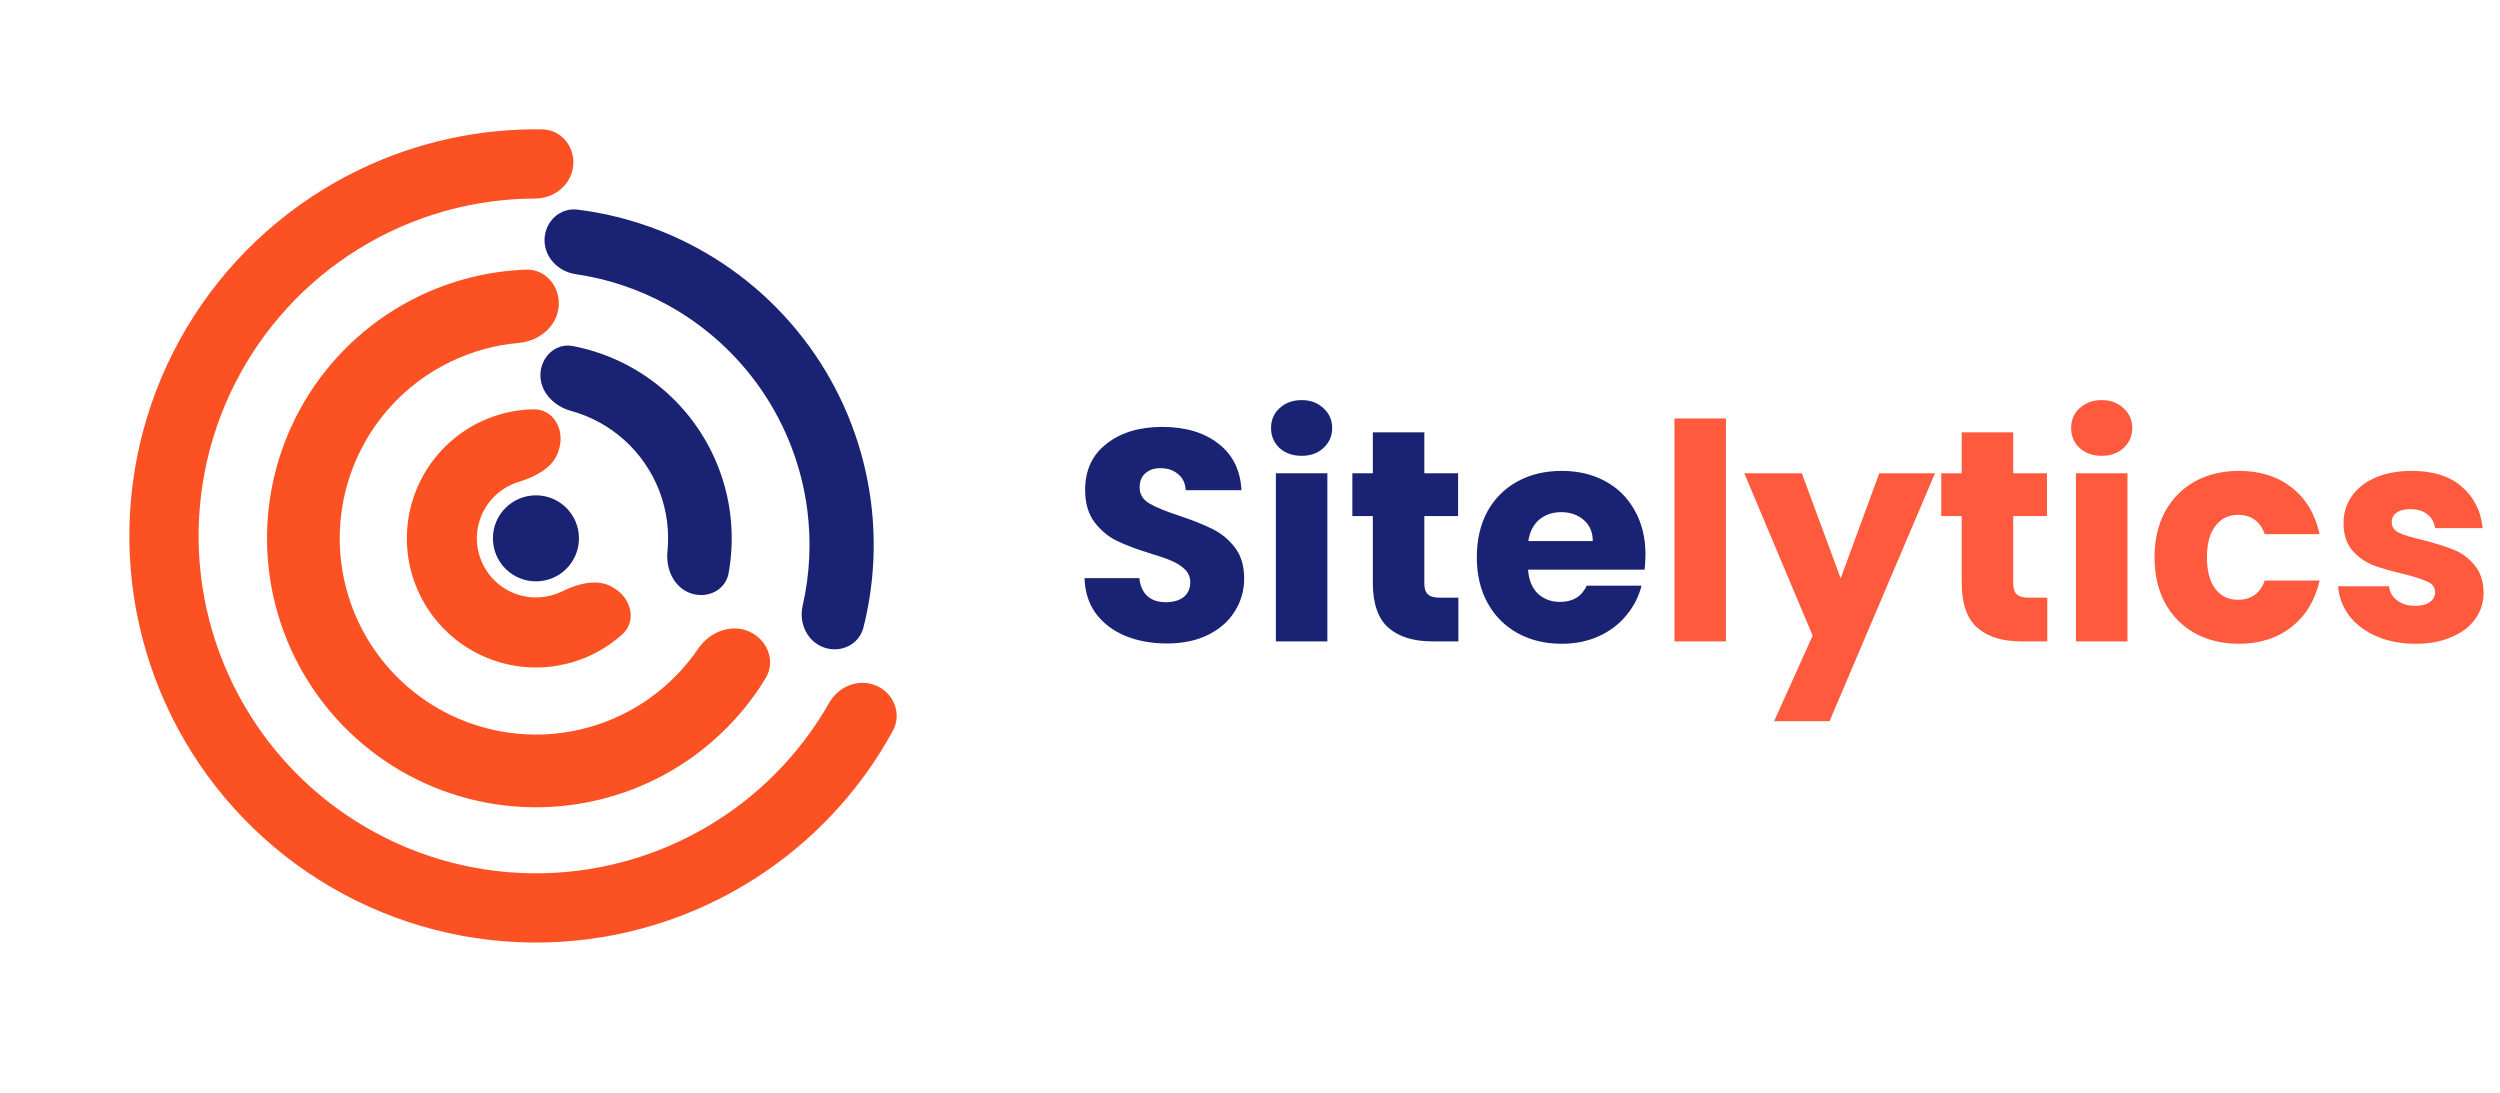
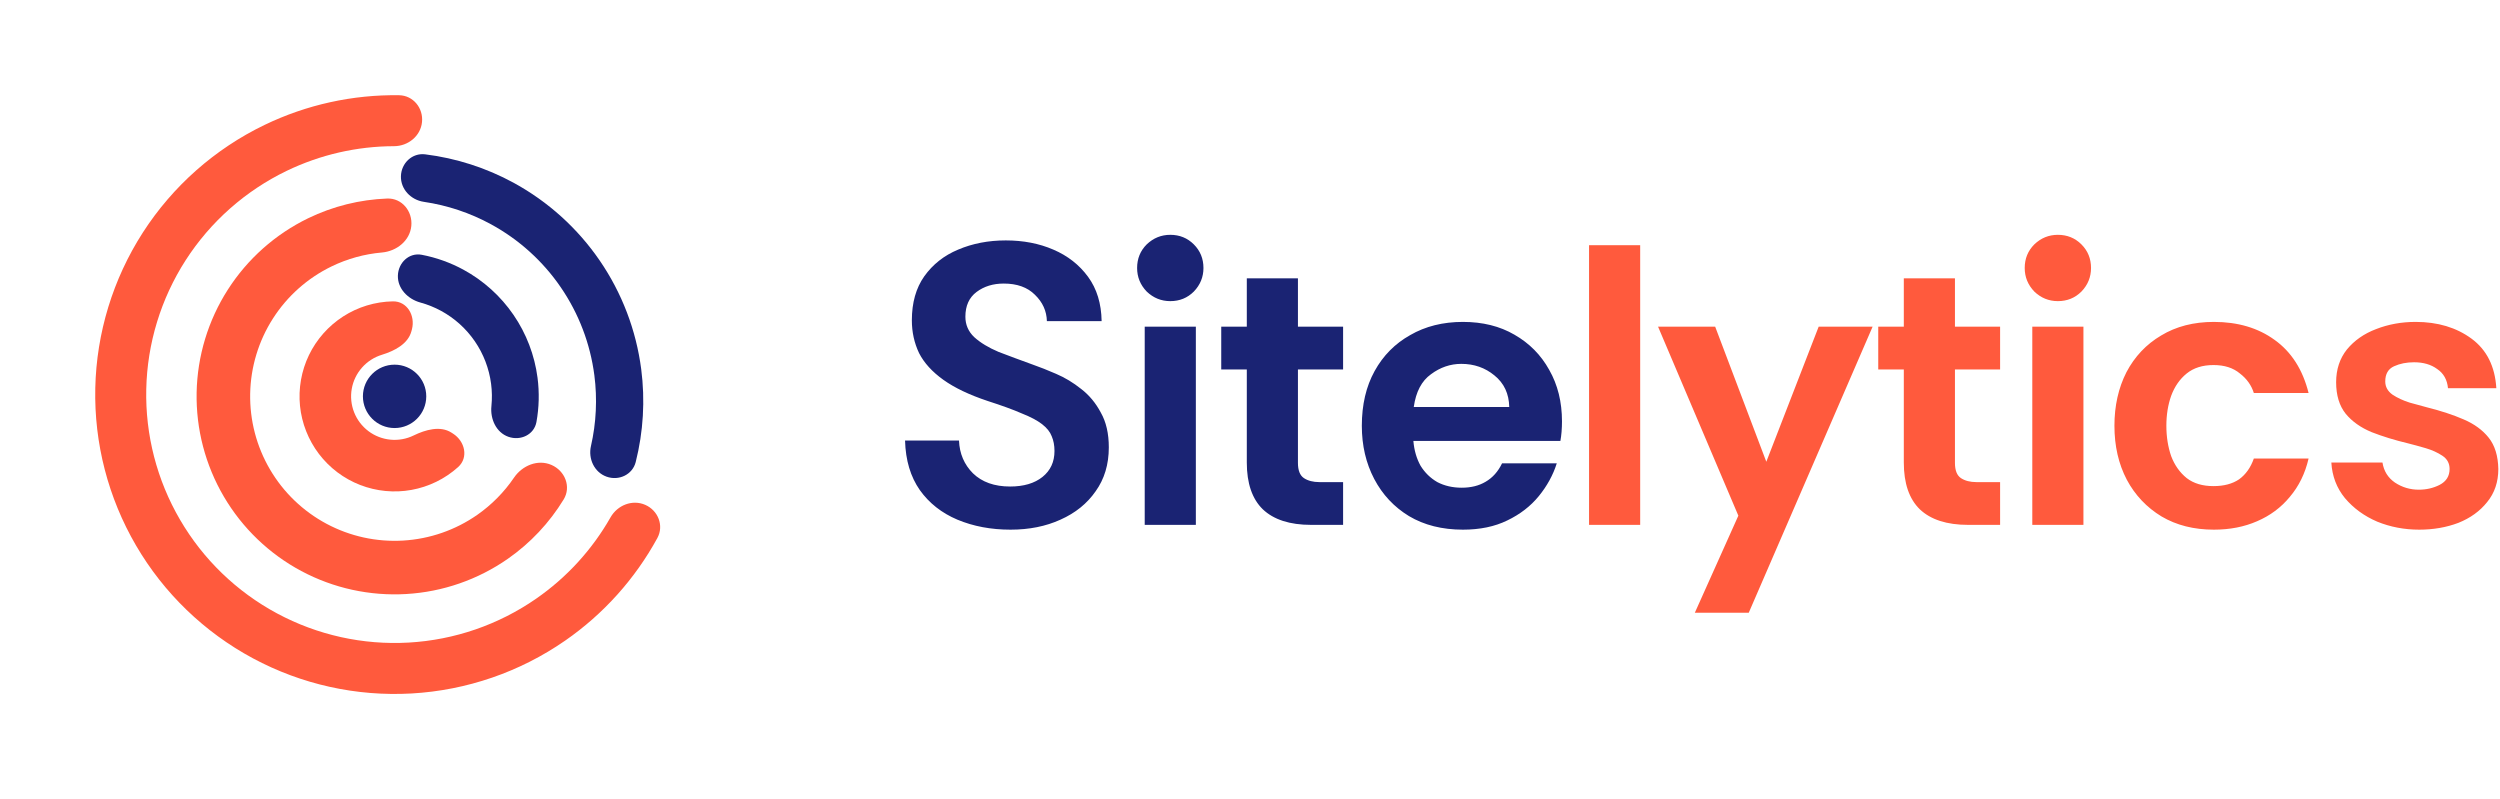
- <svg xmlns="http://www.w3.org/2000/svg" width="135" height="59" viewBox="0 0 135 59" fill="none">
-   <path d="M28.941 31.394C30.224 31.394 31.264 30.354 31.264 29.071C31.264 27.787 30.224 26.747 28.941 26.747C27.657 26.747 26.617 27.787 26.617 29.071C26.617 30.354 27.657 31.394 28.941 31.394Z" fill="#1A2373" />
-   <path d="M47.33 37.03C48.275 37.446 48.711 38.554 48.216 39.46C46.584 42.451 44.273 45.029 41.459 46.981C38.132 49.29 34.231 50.633 30.188 50.863C26.145 51.093 22.117 50.2 18.55 48.283C14.983 46.367 12.015 43.501 9.975 40.003C7.935 36.505 6.901 32.511 6.99 28.462C7.078 24.414 8.284 20.468 10.474 17.062C12.665 13.657 15.755 10.923 19.402 9.163C22.486 7.675 25.868 6.933 29.275 6.985C30.308 7.001 31.057 7.926 30.954 8.953C30.851 9.98 29.933 10.719 28.9 10.722C26.181 10.728 23.49 11.343 21.026 12.531C18 13.991 15.437 16.259 13.619 19.085C11.802 21.911 10.801 25.185 10.728 28.544C10.655 31.903 11.512 35.217 13.205 38.119C14.897 41.021 17.36 43.399 20.32 44.989C23.279 46.58 26.621 47.32 29.976 47.13C33.331 46.939 36.567 45.825 39.328 43.909C41.575 42.35 43.435 40.31 44.779 37.947C45.289 37.049 46.385 36.614 47.33 37.03Z" fill="#FC5223" />
-   <path d="M40.448 34.101C41.442 34.535 41.906 35.702 41.342 36.628C40.298 38.342 38.906 39.827 37.248 40.983C35.051 42.515 32.474 43.41 29.8 43.568C27.127 43.727 24.461 43.143 22.099 41.881C19.736 40.619 17.769 38.729 16.414 36.419C15.059 34.109 14.369 31.469 14.421 28.791C14.472 26.113 15.264 23.502 16.707 21.246C18.15 18.99 20.189 17.177 22.598 16.008C24.416 15.125 26.392 14.635 28.398 14.56C29.481 14.519 30.273 15.494 30.167 16.573C30.061 17.653 29.095 18.423 28.014 18.518C26.734 18.63 25.479 18.975 24.314 19.541C22.556 20.394 21.068 21.717 20.015 23.363C18.962 25.009 18.385 26.913 18.347 28.867C18.31 30.82 18.813 32.746 19.802 34.432C20.79 36.117 22.226 37.496 23.949 38.417C25.672 39.337 27.617 39.763 29.567 39.648C31.518 39.532 33.399 38.879 35.001 37.761C36.064 37.02 36.978 36.093 37.7 35.031C38.31 34.134 39.454 33.666 40.448 34.101Z" fill="#FC5223" />
-   <path d="M33.226 31.802C34.106 32.363 34.378 33.558 33.602 34.256C33.122 34.688 32.582 35.052 31.997 35.338C30.841 35.901 29.553 36.134 28.273 36.011C26.993 35.888 25.773 35.413 24.746 34.639C23.719 33.866 22.927 32.823 22.456 31.627C21.985 30.431 21.853 29.128 22.077 27.861C22.3 26.596 22.869 25.416 23.721 24.453C24.573 23.49 25.674 22.782 26.904 22.406C27.527 22.216 28.17 22.114 28.815 22.103C29.859 22.084 30.475 23.143 30.214 24.154L30.179 24.287C29.937 25.224 28.935 25.739 28.009 26.022C27.446 26.194 26.942 26.518 26.553 26.959C26.163 27.399 25.902 27.939 25.8 28.518C25.698 29.098 25.758 29.694 25.974 30.241C26.189 30.788 26.552 31.266 27.022 31.62C27.491 31.974 28.05 32.191 28.636 32.248C29.221 32.304 29.811 32.197 30.34 31.939C31.21 31.515 32.294 31.208 33.111 31.729L33.226 31.802Z" fill="#FC5223" />
-   <path d="M29.182 20.218C29.208 19.27 30.003 18.509 30.934 18.687C32.002 18.892 33.035 19.261 33.996 19.784C35.461 20.582 36.717 21.715 37.66 23.091C38.604 24.467 39.208 26.047 39.424 27.701C39.566 28.785 39.538 29.882 39.345 30.952C39.176 31.885 38.179 32.352 37.285 32.034C36.391 31.717 35.947 30.732 36.042 29.788C36.097 29.243 36.09 28.692 36.018 28.146C35.872 27.029 35.464 25.963 34.827 25.034C34.19 24.105 33.343 23.34 32.353 22.801C31.869 22.538 31.358 22.332 30.83 22.187C29.916 21.936 29.157 21.167 29.182 20.218Z" fill="#1A2373" />
-   <path d="M29.405 12.921C29.432 11.964 30.231 11.202 31.181 11.32C33.453 11.601 35.657 12.308 37.675 13.409C40.202 14.788 42.367 16.745 43.993 19.12C45.618 21.495 46.659 24.222 47.029 27.077C47.324 29.357 47.186 31.667 46.625 33.887C46.391 34.815 45.391 35.284 44.49 34.963C43.588 34.641 43.129 33.651 43.342 32.718C43.731 31.019 43.817 29.26 43.592 27.522C43.292 25.21 42.45 23.002 41.133 21.077C39.816 19.153 38.062 17.568 36.016 16.451C34.477 15.612 32.806 15.056 31.081 14.803C30.135 14.664 29.378 13.877 29.405 12.921Z" fill="#1A2373" />
-   <path d="M63.021 34.748C62.186 34.748 61.438 34.612 60.776 34.341C60.115 34.07 59.584 33.669 59.182 33.137C58.792 32.606 58.586 31.966 58.565 31.218H61.525C61.568 31.641 61.714 31.966 61.964 32.194C62.213 32.411 62.538 32.519 62.94 32.519C63.352 32.519 63.677 32.427 63.916 32.243C64.154 32.048 64.273 31.782 64.273 31.446C64.273 31.164 64.176 30.931 63.981 30.746C63.796 30.562 63.563 30.41 63.281 30.291C63.01 30.172 62.62 30.036 62.11 29.884C61.373 29.657 60.771 29.429 60.305 29.201C59.839 28.974 59.437 28.637 59.101 28.193C58.765 27.748 58.597 27.168 58.597 26.452C58.597 25.39 58.982 24.56 59.752 23.964C60.522 23.357 61.525 23.053 62.761 23.053C64.019 23.053 65.032 23.357 65.802 23.964C66.572 24.56 66.984 25.395 67.039 26.469H64.029C64.008 26.1 63.872 25.813 63.623 25.607C63.373 25.39 63.054 25.281 62.663 25.281C62.327 25.281 62.056 25.373 61.85 25.558C61.644 25.731 61.541 25.986 61.541 26.322C61.541 26.691 61.714 26.978 62.061 27.184C62.408 27.39 62.95 27.613 63.688 27.851C64.425 28.101 65.022 28.339 65.477 28.567C65.943 28.795 66.344 29.125 66.681 29.559C67.017 29.993 67.185 30.551 67.185 31.234C67.185 31.885 67.017 32.476 66.681 33.007C66.355 33.539 65.878 33.962 65.249 34.276C64.62 34.59 63.878 34.748 63.021 34.748ZM70.295 24.614C69.807 24.614 69.406 24.474 69.092 24.192C68.788 23.899 68.636 23.541 68.636 23.118C68.636 22.684 68.788 22.327 69.092 22.045C69.406 21.752 69.807 21.605 70.295 21.605C70.772 21.605 71.163 21.752 71.466 22.045C71.781 22.327 71.938 22.684 71.938 23.118C71.938 23.541 71.781 23.899 71.466 24.192C71.163 24.474 70.772 24.614 70.295 24.614ZM71.678 25.558V34.634H68.897V25.558H71.678ZM78.752 32.275V34.634H77.337C76.329 34.634 75.542 34.39 74.978 33.902C74.415 33.403 74.133 32.595 74.133 31.478V27.867H73.027V25.558H74.133V23.346H76.914V25.558H78.736V27.867H76.914V31.511C76.914 31.782 76.979 31.977 77.109 32.096C77.239 32.216 77.456 32.275 77.76 32.275H78.752ZM88.856 29.949C88.856 30.21 88.84 30.481 88.808 30.763H82.513C82.557 31.327 82.736 31.76 83.05 32.064C83.375 32.357 83.771 32.503 84.237 32.503C84.931 32.503 85.414 32.21 85.685 31.625H88.645C88.493 32.221 88.217 32.758 87.816 33.235C87.425 33.712 86.932 34.086 86.335 34.357C85.739 34.628 85.072 34.764 84.335 34.764C83.446 34.764 82.654 34.574 81.96 34.195C81.266 33.815 80.724 33.273 80.334 32.568C79.943 31.863 79.748 31.039 79.748 30.096C79.748 29.152 79.938 28.328 80.317 27.623C80.708 26.919 81.25 26.377 81.944 25.997C82.638 25.617 83.435 25.428 84.335 25.428C85.213 25.428 85.994 25.612 86.677 25.981C87.36 26.349 87.891 26.875 88.271 27.558C88.661 28.241 88.856 29.038 88.856 29.949ZM86.01 29.217C86.01 28.74 85.847 28.361 85.522 28.079C85.197 27.797 84.79 27.656 84.302 27.656C83.836 27.656 83.44 27.792 83.115 28.063C82.801 28.334 82.605 28.719 82.529 29.217H86.01Z" fill="#1A2373" />
-   <path d="M93.201 22.598V34.634H90.42V22.598H93.201ZM104.488 25.558L98.795 38.944H95.802L97.884 34.325L94.192 25.558H97.299L99.397 31.234L101.479 25.558H104.488ZM110.552 32.275V34.634H109.137C108.129 34.634 107.343 34.39 106.779 33.902C106.215 33.403 105.933 32.595 105.933 31.478V27.867H104.827V25.558H105.933V23.346H108.714V25.558H110.536V27.867H108.714V31.511C108.714 31.782 108.779 31.977 108.909 32.096C109.039 32.216 109.256 32.275 109.56 32.275H110.552ZM113.5 24.614C113.012 24.614 112.611 24.474 112.297 24.192C111.993 23.899 111.841 23.541 111.841 23.118C111.841 22.684 111.993 22.327 112.297 22.045C112.611 21.752 113.012 21.605 113.5 21.605C113.977 21.605 114.368 21.752 114.671 22.045C114.986 22.327 115.143 22.684 115.143 23.118C115.143 23.541 114.986 23.899 114.671 24.192C114.368 24.474 113.977 24.614 113.5 24.614ZM114.883 25.558V34.634H112.101V25.558H114.883ZM116.345 30.096C116.345 29.152 116.535 28.328 116.915 27.623C117.305 26.919 117.842 26.377 118.525 25.997C119.219 25.617 120.01 25.428 120.899 25.428C122.038 25.428 122.987 25.726 123.746 26.322C124.516 26.919 125.02 27.759 125.259 28.843H122.298C122.049 28.149 121.566 27.802 120.851 27.802C120.341 27.802 119.934 28.003 119.631 28.404C119.327 28.795 119.175 29.358 119.175 30.096C119.175 30.833 119.327 31.402 119.631 31.804C119.934 32.194 120.341 32.389 120.851 32.389C121.566 32.389 122.049 32.042 122.298 31.348H125.259C125.02 32.411 124.516 33.246 123.746 33.853C122.976 34.46 122.027 34.764 120.899 34.764C120.01 34.764 119.219 34.574 118.525 34.195C117.842 33.815 117.305 33.273 116.915 32.568C116.535 31.863 116.345 31.039 116.345 30.096ZM130.438 34.764C129.647 34.764 128.942 34.628 128.324 34.357C127.706 34.086 127.218 33.718 126.86 33.251C126.502 32.774 126.302 32.243 126.258 31.657H129.007C129.04 31.972 129.186 32.227 129.446 32.422C129.707 32.617 130.027 32.714 130.406 32.714C130.753 32.714 131.019 32.649 131.203 32.519C131.398 32.378 131.496 32.2 131.496 31.983C131.496 31.722 131.36 31.533 131.089 31.413C130.818 31.283 130.379 31.142 129.772 30.99C129.121 30.839 128.579 30.681 128.145 30.519C127.711 30.345 127.337 30.079 127.023 29.722C126.708 29.353 126.551 28.86 126.551 28.241C126.551 27.721 126.692 27.249 126.974 26.826C127.267 26.393 127.69 26.051 128.243 25.802C128.807 25.552 129.473 25.428 130.243 25.428C131.382 25.428 132.276 25.71 132.927 26.273C133.589 26.837 133.968 27.586 134.066 28.518H131.496C131.452 28.204 131.311 27.954 131.073 27.77C130.845 27.586 130.541 27.493 130.162 27.493C129.837 27.493 129.587 27.558 129.414 27.689C129.24 27.808 129.154 27.976 129.154 28.193C129.154 28.453 129.289 28.648 129.56 28.778C129.842 28.908 130.276 29.038 130.861 29.169C131.534 29.342 132.081 29.516 132.504 29.689C132.927 29.852 133.296 30.123 133.61 30.502C133.935 30.871 134.103 31.37 134.114 31.999C134.114 32.53 133.963 33.007 133.659 33.43C133.366 33.842 132.938 34.168 132.374 34.406C131.821 34.645 131.176 34.764 130.438 34.764Z" fill="#FF5A3D" />
+ <svg xmlns="http://www.w3.org/2000/svg" width="97" height="31" viewBox="0 0 97 31" fill="none">
+   <path d="M15.31 16.608C15.989 16.608 16.539 16.057 16.539 15.378C16.539 14.7 15.989 14.149 15.31 14.149C14.631 14.149 14.081 14.7 14.081 15.378C14.081 16.057 14.631 16.608 15.31 16.608Z" fill="#1A2373" />
+   <path d="M25.037 19.589C25.537 19.809 25.767 20.395 25.506 20.875C24.642 22.457 23.42 23.821 21.931 24.854C20.171 26.075 18.108 26.785 15.969 26.907C13.83 27.028 11.7 26.556 9.813 25.542C7.925 24.528 6.355 23.012 5.276 21.162C4.197 19.311 3.65 17.199 3.697 15.057C3.744 12.915 4.382 10.828 5.54 9.026C6.699 7.225 8.334 5.779 10.263 4.848C11.895 4.061 13.684 3.668 15.486 3.695C16.032 3.704 16.429 4.193 16.374 4.737C16.32 5.28 15.834 5.671 15.288 5.672C13.85 5.675 12.426 6.001 11.123 6.629C9.522 7.402 8.166 8.602 7.204 10.096C6.243 11.591 5.713 13.323 5.675 15.1C5.636 16.877 6.089 18.63 6.985 20.165C7.88 21.701 9.183 22.959 10.749 23.8C12.315 24.641 14.082 25.033 15.857 24.932C17.631 24.831 19.343 24.242 20.804 23.228C21.992 22.404 22.977 21.325 23.688 20.074C23.958 19.599 24.537 19.369 25.037 19.589Z" fill="#FF5A3D" />
+   <path d="M21.398 18.04C21.924 18.27 22.169 18.887 21.871 19.377C21.318 20.284 20.582 21.069 19.705 21.681C18.543 22.491 17.179 22.965 15.765 23.048C14.351 23.132 12.941 22.823 11.691 22.156C10.441 21.488 9.401 20.488 8.684 19.266C7.967 18.044 7.602 16.648 7.629 15.231C7.657 13.815 8.075 12.434 8.839 11.24C9.602 10.047 10.681 9.088 11.955 8.469C12.917 8.002 13.962 7.743 15.023 7.703C15.596 7.682 16.015 8.197 15.959 8.768C15.903 9.339 15.392 9.746 14.82 9.797C14.143 9.856 13.479 10.038 12.863 10.338C11.933 10.789 11.146 11.489 10.589 12.36C10.032 13.23 9.727 14.238 9.707 15.271C9.687 16.305 9.953 17.324 10.476 18.215C10.999 19.107 11.758 19.836 12.67 20.323C13.582 20.81 14.61 21.036 15.642 20.974C16.674 20.913 17.669 20.568 18.517 19.977C19.079 19.584 19.562 19.094 19.944 18.532C20.267 18.058 20.872 17.81 21.398 18.04Z" fill="#FF5A3D" />
+   <path d="M17.576 16.824C18.042 17.121 18.186 17.753 17.775 18.122C17.521 18.35 17.236 18.543 16.926 18.694C16.315 18.992 15.633 19.116 14.956 19.05C14.279 18.985 13.633 18.734 13.09 18.325C12.547 17.915 12.128 17.364 11.879 16.731C11.629 16.098 11.56 15.409 11.678 14.739C11.796 14.069 12.097 13.445 12.548 12.936C12.999 12.427 13.581 12.052 14.232 11.853C14.561 11.753 14.902 11.699 15.243 11.693C15.795 11.683 16.121 12.243 15.983 12.778L15.964 12.848C15.836 13.344 15.306 13.616 14.816 13.766C14.519 13.857 14.252 14.029 14.046 14.262C13.84 14.495 13.702 14.78 13.648 15.087C13.594 15.393 13.626 15.709 13.74 15.998C13.854 16.288 14.046 16.54 14.294 16.727C14.543 16.915 14.838 17.029 15.148 17.059C15.457 17.089 15.77 17.033 16.049 16.896C16.51 16.672 17.083 16.509 17.515 16.785L17.576 16.824Z" fill="#FF5A3D" />
+   <path d="M15.438 10.696C15.451 10.194 15.872 9.791 16.365 9.886C16.929 9.994 17.476 10.19 17.984 10.466C18.759 10.888 19.424 11.488 19.923 12.216C20.422 12.943 20.742 13.779 20.856 14.654C20.931 15.228 20.916 15.808 20.814 16.374C20.724 16.867 20.197 17.115 19.724 16.947C19.251 16.779 19.016 16.257 19.067 15.758C19.096 15.47 19.092 15.179 19.054 14.889C18.977 14.299 18.761 13.735 18.424 13.243C18.087 12.752 17.639 12.347 17.115 12.062C16.859 11.923 16.589 11.814 16.31 11.738C15.826 11.605 15.424 11.198 15.438 10.696Z" fill="#1A2373" />
+   <path d="M15.556 6.835C15.57 6.329 15.993 5.926 16.496 5.988C17.697 6.137 18.863 6.511 19.931 7.093C21.268 7.823 22.413 8.858 23.273 10.115C24.133 11.371 24.683 12.813 24.879 14.323C25.035 15.53 24.962 16.752 24.666 17.926C24.542 18.417 24.013 18.665 23.536 18.495C23.059 18.325 22.816 17.802 22.929 17.308C23.134 16.409 23.18 15.479 23.061 14.559C22.902 13.336 22.457 12.168 21.76 11.15C21.064 10.132 20.136 9.294 19.053 8.703C18.239 8.259 17.355 7.965 16.443 7.831C15.942 7.757 15.542 7.341 15.556 6.835Z" fill="#1A2373" />
+   <path d="M39.209 20.551C38.454 20.551 37.767 20.422 37.147 20.163C36.537 19.905 36.051 19.522 35.69 19.016C35.328 18.499 35.137 17.859 35.116 17.094H37.209C37.23 17.6 37.41 18.024 37.751 18.365C38.103 18.706 38.583 18.877 39.193 18.877C39.72 18.877 40.139 18.753 40.449 18.505C40.759 18.256 40.914 17.921 40.914 17.497C40.914 17.28 40.877 17.089 40.805 16.923C40.743 16.758 40.619 16.603 40.433 16.458C40.247 16.314 39.984 16.174 39.643 16.04C39.312 15.895 38.873 15.735 38.325 15.559C37.612 15.322 37.038 15.048 36.604 14.738C36.17 14.428 35.855 14.082 35.659 13.699C35.473 13.306 35.38 12.883 35.38 12.428C35.38 11.746 35.54 11.178 35.86 10.723C36.191 10.258 36.63 9.912 37.178 9.684C37.736 9.447 38.351 9.328 39.023 9.328C39.705 9.328 40.319 9.447 40.867 9.684C41.425 9.922 41.875 10.274 42.216 10.739C42.557 11.204 42.732 11.777 42.743 12.459H40.619C40.609 12.066 40.454 11.725 40.154 11.436C39.865 11.147 39.462 11.002 38.945 11.002C38.532 11.002 38.18 11.111 37.891 11.328C37.602 11.544 37.457 11.865 37.457 12.289C37.457 12.599 37.571 12.862 37.798 13.079C38.036 13.296 38.351 13.487 38.743 13.653C39.147 13.808 39.591 13.973 40.077 14.149C40.345 14.242 40.645 14.361 40.976 14.505C41.317 14.65 41.642 14.846 41.952 15.094C42.262 15.332 42.515 15.637 42.712 16.009C42.918 16.37 43.022 16.82 43.022 17.357C43.022 18.019 42.851 18.587 42.51 19.062C42.18 19.538 41.725 19.905 41.146 20.163C40.578 20.422 39.932 20.551 39.209 20.551ZM45.407 11.684C45.056 11.684 44.751 11.56 44.492 11.312C44.244 11.054 44.12 10.749 44.12 10.398C44.12 10.036 44.244 9.731 44.492 9.483C44.751 9.235 45.056 9.111 45.407 9.111C45.769 9.111 46.073 9.235 46.321 9.483C46.569 9.731 46.694 10.036 46.694 10.398C46.694 10.749 46.569 11.054 46.321 11.312C46.073 11.56 45.769 11.684 45.407 11.684ZM44.415 20.365V12.676H46.399V20.365H44.415ZM50.872 20.365C50.045 20.365 49.42 20.163 48.996 19.76C48.583 19.357 48.376 18.753 48.376 17.947V14.335H47.384V12.676H48.376V10.8H50.36V12.676H52.112V14.335H50.36V17.962C50.36 18.251 50.438 18.448 50.593 18.551C50.748 18.654 50.95 18.706 51.197 18.706H52.112V20.365H50.872ZM56.761 20.551C55.955 20.551 55.257 20.375 54.668 20.024C54.089 19.672 53.64 19.192 53.319 18.582C52.999 17.972 52.839 17.285 52.839 16.52C52.839 15.704 53.004 14.996 53.335 14.397C53.666 13.797 54.126 13.332 54.715 13.002C55.304 12.661 55.986 12.49 56.761 12.49C57.525 12.49 58.192 12.655 58.76 12.986C59.339 13.317 59.788 13.771 60.109 14.35C60.44 14.929 60.605 15.595 60.605 16.35C60.605 16.484 60.6 16.619 60.589 16.753C60.579 16.877 60.564 16.996 60.543 17.109H54.839C54.87 17.471 54.962 17.791 55.117 18.07C55.283 18.339 55.5 18.551 55.769 18.706C56.048 18.851 56.363 18.923 56.714 18.923C57.076 18.923 57.386 18.846 57.644 18.691C57.913 18.535 58.125 18.298 58.28 17.977H60.403C60.259 18.432 60.026 18.856 59.706 19.249C59.386 19.641 58.977 19.956 58.481 20.194C57.996 20.432 57.422 20.551 56.761 20.551ZM54.854 15.792H58.559C58.548 15.275 58.357 14.867 57.985 14.567C57.623 14.268 57.195 14.118 56.699 14.118C56.275 14.118 55.882 14.252 55.521 14.521C55.159 14.779 54.937 15.203 54.854 15.792Z" fill="#1A2373" />
+   <path d="M61.655 20.365V9.514H63.639V20.365H61.655ZM65.759 23.775L67.448 20.008L64.333 12.676H66.549L68.533 17.916L70.564 12.676H72.657L67.851 23.775H65.759ZM76.364 20.365C75.537 20.365 74.912 20.163 74.488 19.76C74.075 19.357 73.868 18.753 73.868 17.947V14.335H72.876V12.676H73.868V10.8H75.852V12.676H77.604V14.335H75.852V17.962C75.852 18.251 75.93 18.448 76.085 18.551C76.24 18.654 76.441 18.706 76.689 18.706H77.604V20.365H76.364ZM79.845 11.684C79.494 11.684 79.189 11.56 78.931 11.312C78.683 11.054 78.559 10.749 78.559 10.398C78.559 10.036 78.683 9.731 78.931 9.483C79.189 9.235 79.494 9.111 79.845 9.111C80.207 9.111 80.512 9.235 80.76 9.483C81.008 9.731 81.132 10.036 81.132 10.398C81.132 10.749 81.008 11.054 80.76 11.312C80.512 11.56 80.207 11.684 79.845 11.684ZM78.853 20.365V12.676H80.837V20.365H78.853ZM85.899 20.551C85.124 20.551 84.447 20.38 83.869 20.039C83.29 19.688 82.84 19.212 82.52 18.613C82.2 18.003 82.04 17.306 82.04 16.52C82.04 15.745 82.195 15.053 82.505 14.443C82.825 13.834 83.275 13.358 83.853 13.017C84.432 12.666 85.114 12.49 85.899 12.49C86.829 12.49 87.615 12.723 88.255 13.188C88.906 13.653 89.346 14.34 89.573 15.249H87.449C87.356 14.95 87.176 14.696 86.907 14.49C86.648 14.273 86.308 14.164 85.884 14.164C85.46 14.164 85.114 14.273 84.845 14.49C84.576 14.707 84.375 14.996 84.241 15.358C84.117 15.709 84.055 16.097 84.055 16.52C84.055 16.944 84.117 17.337 84.241 17.698C84.375 18.05 84.576 18.334 84.845 18.551C85.114 18.758 85.46 18.861 85.884 18.861C86.287 18.861 86.618 18.773 86.876 18.598C87.134 18.412 87.325 18.143 87.449 17.791H89.573C89.439 18.37 89.196 18.866 88.844 19.28C88.504 19.693 88.08 20.008 87.573 20.225C87.077 20.442 86.519 20.551 85.899 20.551ZM93.866 20.551C93.287 20.551 92.745 20.447 92.238 20.241C91.732 20.024 91.314 19.719 90.983 19.326C90.662 18.933 90.487 18.474 90.456 17.947H92.44C92.492 18.277 92.652 18.535 92.92 18.721C93.199 18.907 93.51 19 93.85 19C94.14 19 94.409 18.939 94.656 18.814C94.915 18.68 95.044 18.474 95.044 18.195C95.044 17.977 94.951 17.807 94.765 17.683C94.579 17.559 94.362 17.461 94.114 17.388C93.866 17.316 93.639 17.254 93.432 17.202C92.915 17.078 92.445 16.934 92.021 16.768C91.598 16.593 91.262 16.355 91.014 16.055C90.766 15.745 90.642 15.337 90.642 14.831C90.642 14.335 90.781 13.911 91.06 13.56C91.35 13.208 91.727 12.945 92.192 12.769C92.667 12.583 93.179 12.49 93.727 12.49C94.584 12.49 95.308 12.707 95.897 13.141C96.486 13.575 96.806 14.216 96.858 15.063H94.982C94.951 14.733 94.811 14.485 94.564 14.319C94.326 14.143 94.026 14.056 93.665 14.056C93.375 14.056 93.117 14.107 92.889 14.211C92.662 14.314 92.548 14.51 92.548 14.8C92.548 15.006 92.641 15.177 92.827 15.311C93.013 15.435 93.236 15.539 93.494 15.621C93.752 15.694 93.98 15.756 94.176 15.807C94.713 15.942 95.184 16.097 95.587 16.272C96 16.448 96.326 16.686 96.563 16.985C96.801 17.285 96.925 17.688 96.935 18.195C96.935 18.701 96.79 19.13 96.501 19.481C96.222 19.832 95.85 20.101 95.385 20.287C94.92 20.463 94.414 20.551 93.866 20.551Z" fill="#FF5A3D" />
</svg>
